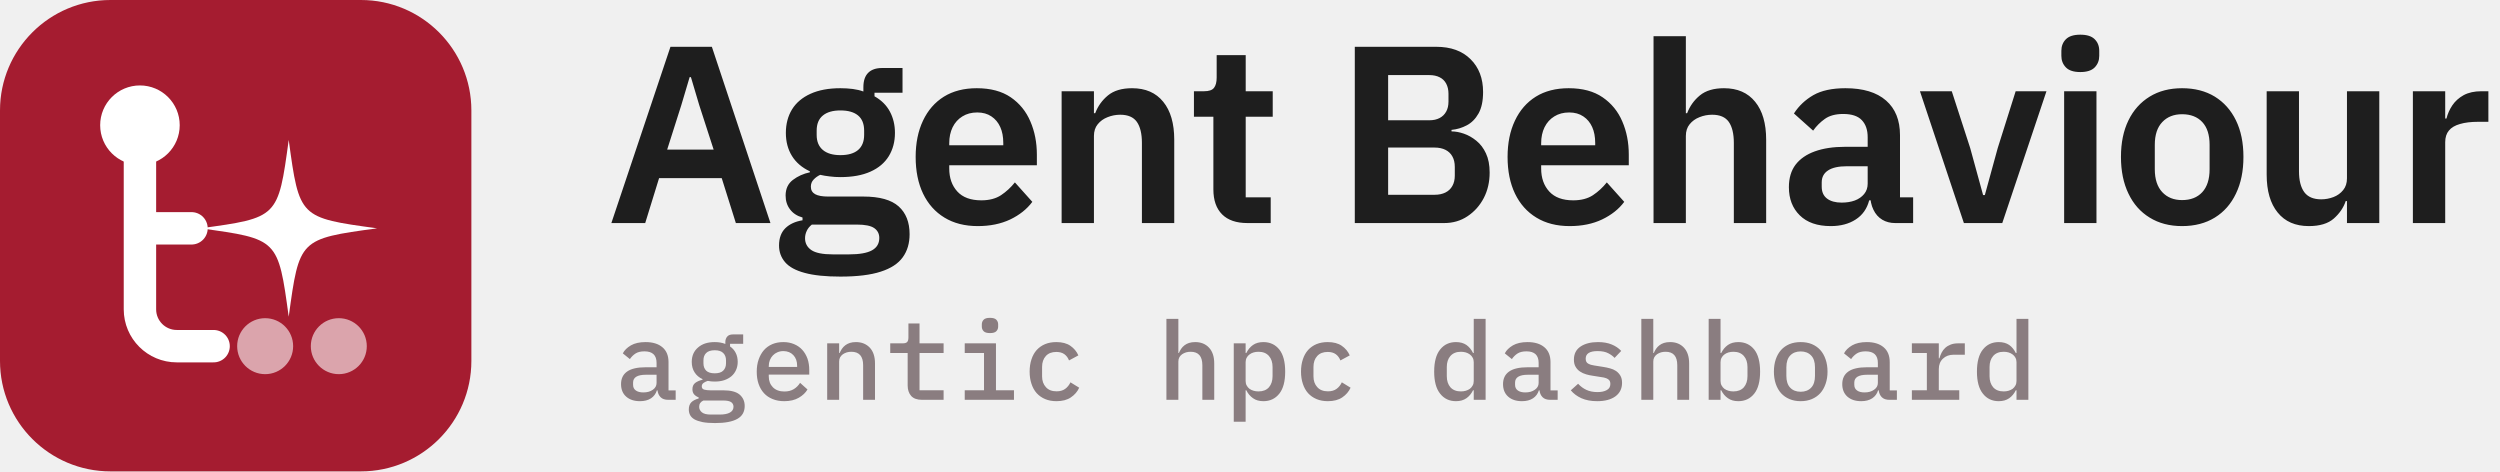
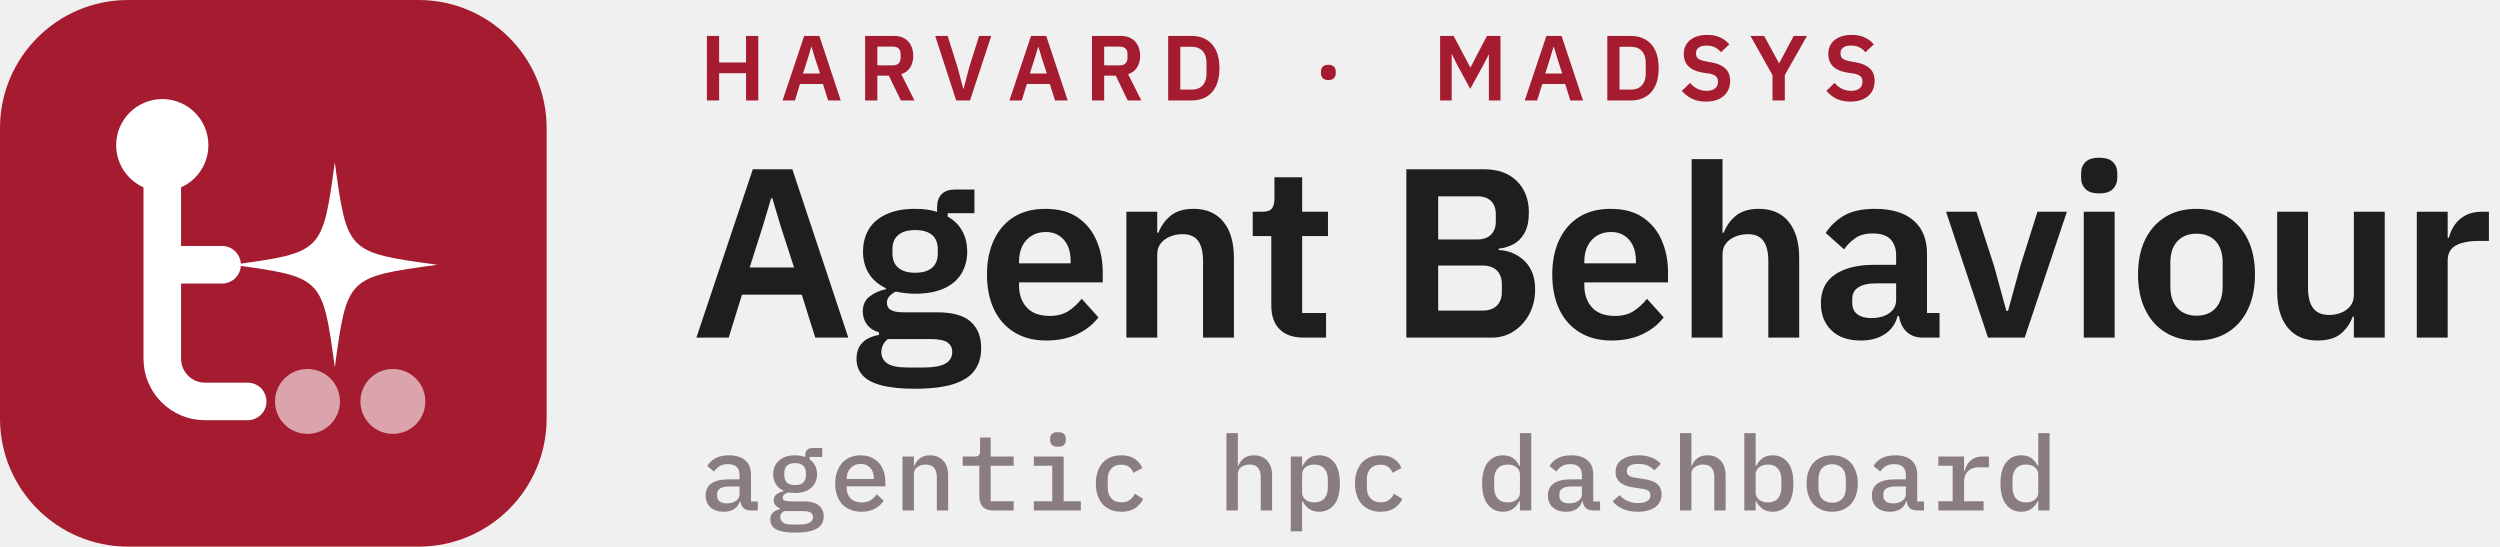
- <svg xmlns="http://www.w3.org/2000/svg" viewBox="0 0 297 56" width="297" height="56" role="img" aria-label="Agent Behaviour, agentic hpc dashboard">
-   <g transform="scale(1.75)">
+ <svg xmlns="http://www.w3.org/2000/svg" viewBox="0 0 311 68" width="311" height="68" role="img" aria-label="Harvard MaDSys: Agent Behaviour, agentic hpc dashboard">
+   <g transform="scale(2.125)">
    <rect width="32" height="32" rx="7.5" fill="#A51C30" />
    <path d="M9.5 10.5V21a2.5 2.5 0 0 0 2.5 2.5H14.5M9.5 15.5H13" fill="none" stroke="#fff" stroke-width="2.2" stroke-linecap="round" stroke-linejoin="round" />
    <circle cx="9.5" cy="8.5" r="2.7" fill="#fff" />
    <path d="M19.6 9.5C20.32 14.78 20.32 14.78 25.6 15.5C20.32 16.22 20.32 16.22 19.6 21.5C18.88 16.22 18.88 16.22 13.6 15.5C18.88 14.78 18.88 14.78 19.6 9.5Z" fill="#fff" />
    <circle cx="18" cy="23.5" r="1.9" fill="#fff" fill-opacity=".6" />
    <circle cx="23" cy="23.5" r="1.9" fill="#fff" fill-opacity=".6" />
  </g>
-   <path transform="translate(72 26.5)" fill="#1e1e1e" d="M19.53 0H15.42L13.74 -5.34H6.3L4.65 0H0.63L7.65 -20.94H12.57ZM12.78 -8.73 11.07 -14.01 10.08 -17.34H9.93L8.94 -14.01L7.26 -8.73ZM36.06 1.32Q36.06 2.94 35.25 4.06Q34.44 5.19 32.64 5.77Q30.84 6.36 27.84 6.36Q25.2 6.36 23.6 5.92Q21.99 5.49 21.27 4.65Q20.55 3.81 20.55 2.67Q20.55 1.35 21.3 0.61Q22.05 -0.12 23.34 -0.33V-0.66Q22.38 -0.93 21.86 -1.62Q21.33 -2.31 21.33 -3.27Q21.33 -4.47 22.2 -5.13Q23.07 -5.79 24.21 -6.03V-6.15Q22.8 -6.81 22.08 -7.98Q21.36 -9.15 21.36 -10.71Q21.36 -12.3 22.09 -13.5Q22.83 -14.7 24.29 -15.36Q25.74 -16.02 27.84 -16.02Q28.62 -16.02 29.31 -15.93Q30 -15.84 30.57 -15.63V-16.14Q30.57 -17.28 31.14 -17.85Q31.71 -18.42 32.79 -18.42H35.22V-15.48H31.89V-15.06Q33.12 -14.37 33.72 -13.24Q34.32 -12.12 34.32 -10.71Q34.32 -9.15 33.59 -7.95Q32.85 -6.75 31.41 -6.11Q29.97 -5.46 27.84 -5.46Q27.18 -5.46 26.57 -5.54Q25.95 -5.61 25.44 -5.73Q24.99 -5.52 24.66 -5.17Q24.33 -4.83 24.33 -4.32Q24.33 -3.72 24.84 -3.43Q25.35 -3.15 26.37 -3.15H30.57Q33.45 -3.15 34.76 -1.98Q36.06 -0.81 36.06 1.32ZM32.46 1.77Q32.46 1.02 31.86 0.6Q31.26 0.18 29.79 0.18H24.45Q24.03 0.51 23.84 0.93Q23.64 1.35 23.64 1.8Q23.64 2.7 24.39 3.21Q25.14 3.72 26.94 3.72H28.86Q30.72 3.72 31.59 3.24Q32.46 2.76 32.46 1.77ZM27.84 -8.07Q29.22 -8.07 29.94 -8.68Q30.66 -9.3 30.66 -10.47V-10.98Q30.66 -12.18 29.94 -12.78Q29.22 -13.38 27.84 -13.38Q26.49 -13.38 25.76 -12.78Q25.02 -12.18 25.02 -10.98V-10.47Q25.02 -9.3 25.76 -8.68Q26.49 -8.07 27.84 -8.07ZM44.16 0.36Q41.85 0.36 40.2 -0.65Q38.55 -1.65 37.66 -3.5Q36.78 -5.34 36.78 -7.86Q36.78 -10.32 37.65 -12.16Q38.52 -14.01 40.14 -15.02Q41.76 -16.02 44.04 -16.02Q46.5 -16.02 48.08 -14.94Q49.65 -13.86 50.41 -12.07Q51.18 -10.29 51.18 -8.13V-6.87H40.77V-6.48Q40.77 -4.8 41.73 -3.75Q42.69 -2.7 44.58 -2.7Q45.99 -2.7 46.92 -3.31Q47.85 -3.93 48.57 -4.83L50.64 -2.52Q49.68 -1.23 48.02 -0.43Q46.35 0.36 44.16 0.36ZM44.1 -13.14Q43.08 -13.14 42.33 -12.67Q41.58 -12.21 41.17 -11.38Q40.77 -10.56 40.77 -9.48V-9.24H47.19V-9.51Q47.19 -10.62 46.83 -11.41Q46.47 -12.21 45.78 -12.67Q45.09 -13.14 44.1 -13.14ZM57.96 0H54.12V-15.66H57.96V-13.05H58.11Q58.59 -14.31 59.62 -15.16Q60.66 -16.02 62.49 -16.02Q64.89 -16.02 66.19 -14.41Q67.5 -12.81 67.5 -9.9V0H63.66V-9.51Q63.66 -11.16 63.06 -12.02Q62.46 -12.87 61.08 -12.87Q60.3 -12.87 59.58 -12.58Q58.86 -12.3 58.41 -11.74Q57.96 -11.19 57.96 -10.35ZM78.96 0H76.2Q74.22 0 73.19 -1.03Q72.15 -2.07 72.15 -3.99V-12.63H69.84V-15.66H71.04Q71.91 -15.66 72.22 -16.06Q72.54 -16.47 72.54 -17.28V-19.95H75.99V-15.66H79.2V-12.63H75.99V-3.06H78.96ZM88.95 0V-20.94H98.64Q101.22 -20.94 102.7 -19.47Q104.19 -18 104.19 -15.57Q104.19 -13.98 103.65 -13.02Q103.11 -12.06 102.25 -11.61Q101.4 -11.16 100.44 -11.07V-10.89Q101.13 -10.89 101.91 -10.62Q102.69 -10.35 103.39 -9.78Q104.1 -9.21 104.53 -8.28Q104.97 -7.35 104.97 -6Q104.97 -4.32 104.27 -2.97Q103.56 -1.62 102.34 -0.81Q101.13 0 99.57 0ZM92.91 -8.97V-3.36H98.43Q99.18 -3.36 99.72 -3.63Q100.26 -3.9 100.54 -4.41Q100.83 -4.92 100.83 -5.64V-6.66Q100.83 -7.41 100.54 -7.92Q100.26 -8.43 99.72 -8.7Q99.18 -8.97 98.43 -8.97ZM92.91 -17.58V-12.21H97.8Q98.52 -12.21 99.03 -12.48Q99.54 -12.75 99.81 -13.25Q100.08 -13.74 100.08 -14.43V-15.36Q100.08 -16.05 99.81 -16.56Q99.54 -17.07 99.03 -17.32Q98.52 -17.58 97.8 -17.58ZM114.48 0.36Q112.17 0.36 110.52 -0.65Q108.87 -1.65 107.98 -3.5Q107.1 -5.34 107.1 -7.86Q107.1 -10.32 107.97 -12.16Q108.84 -14.01 110.46 -15.02Q112.08 -16.02 114.36 -16.02Q116.82 -16.02 118.39 -14.94Q119.97 -13.86 120.73 -12.07Q121.5 -10.29 121.5 -8.13V-6.87H111.09V-6.48Q111.09 -4.8 112.05 -3.75Q113.01 -2.7 114.9 -2.7Q116.31 -2.7 117.24 -3.31Q118.17 -3.93 118.89 -4.83L120.96 -2.52Q120 -1.23 118.33 -0.43Q116.67 0.36 114.48 0.36ZM114.42 -13.14Q113.4 -13.14 112.65 -12.67Q111.9 -12.21 111.49 -11.38Q111.09 -10.56 111.09 -9.48V-9.24H117.51V-9.51Q117.51 -10.62 117.15 -11.41Q116.79 -12.21 116.1 -12.67Q115.41 -13.14 114.42 -13.14ZM124.44 0V-22.2H128.28V-13.05H128.43Q128.91 -14.31 129.94 -15.16Q130.98 -16.02 132.81 -16.02Q135.21 -16.02 136.51 -14.41Q137.82 -12.81 137.82 -9.9V0H133.98V-9.51Q133.98 -11.16 133.38 -12.02Q132.78 -12.87 131.4 -12.87Q130.62 -12.87 129.9 -12.58Q129.18 -12.3 128.73 -11.74Q128.28 -11.19 128.28 -10.35V0ZM155.28 0H153.15Q152.28 0 151.61 -0.4Q150.93 -0.81 150.56 -1.59Q150.18 -2.37 150.18 -3.42V-3.75L151.14 -2.7H150.06Q149.67 -1.2 148.45 -0.42Q147.24 0.36 145.5 0.36Q143.1 0.36 141.81 -0.92Q140.52 -2.19 140.52 -4.26Q140.52 -5.88 141.31 -6.93Q142.11 -7.98 143.61 -8.52Q145.11 -9.06 147.21 -9.06H149.88V-10.2Q149.88 -11.49 149.19 -12.22Q148.5 -12.96 146.97 -12.96Q145.62 -12.96 144.8 -12.38Q143.97 -11.79 143.4 -10.98L141.12 -13.02Q141.99 -14.37 143.43 -15.2Q144.87 -16.02 147.24 -16.02Q150.39 -16.02 152.06 -14.56Q153.72 -13.11 153.72 -10.44V-3.06H155.28ZM149.88 -6.75H147.42Q145.92 -6.75 145.17 -6.25Q144.42 -5.76 144.42 -4.83V-4.32Q144.42 -3.39 145.05 -2.91Q145.68 -2.43 146.79 -2.43Q147.66 -2.43 148.35 -2.68Q149.04 -2.94 149.46 -3.45Q149.88 -3.96 149.88 -4.68ZM165.87 0H161.31L156.09 -15.66H159.87L162.06 -8.91L163.59 -3.33H163.8L165.33 -8.91L167.46 -15.66H171.12ZM175.14 -17.94Q173.97 -17.94 173.43 -18.49Q172.89 -19.05 172.89 -19.86V-20.46Q172.89 -21.3 173.43 -21.84Q173.97 -22.38 175.14 -22.38Q176.31 -22.38 176.85 -21.84Q177.39 -21.3 177.39 -20.46V-19.86Q177.39 -19.05 176.85 -18.49Q176.31 -17.94 175.14 -17.94ZM173.22 0V-15.66H177.06V0ZM187.23 0.36Q185.01 0.36 183.38 -0.65Q181.74 -1.65 180.86 -3.5Q179.97 -5.34 179.97 -7.86Q179.97 -10.38 180.86 -12.2Q181.74 -14.01 183.38 -15.02Q185.01 -16.02 187.23 -16.02Q189.48 -16.02 191.12 -15.02Q192.75 -14.01 193.63 -12.2Q194.52 -10.38 194.52 -7.86Q194.52 -5.34 193.63 -3.5Q192.75 -1.65 191.12 -0.65Q189.48 0.36 187.23 0.36ZM187.23 -2.73Q188.76 -2.73 189.63 -3.67Q190.5 -4.62 190.5 -6.39V-9.3Q190.5 -11.07 189.63 -12Q188.76 -12.93 187.23 -12.93Q185.76 -12.93 184.88 -12Q183.99 -11.07 183.99 -9.3V-6.39Q183.99 -4.62 184.88 -3.67Q185.76 -2.73 187.23 -2.73ZM206.82 0V-2.61H206.67Q206.28 -1.44 205.26 -0.54Q204.24 0.36 202.29 0.36Q199.89 0.36 198.59 -1.25Q197.28 -2.85 197.28 -5.76V-15.66H201.12V-6.15Q201.12 -4.53 201.75 -3.67Q202.38 -2.82 203.76 -2.82Q204.51 -2.82 205.22 -3.09Q205.92 -3.36 206.37 -3.92Q206.82 -4.47 206.82 -5.31V-15.66H210.66V0ZM218.49 0H214.65V-15.66H218.49V-12.42H218.64Q218.85 -13.26 219.34 -13.99Q219.84 -14.73 220.69 -15.2Q221.55 -15.66 222.78 -15.66H223.62V-12.03H222.42Q221.13 -12.03 220.25 -11.77Q219.36 -11.52 218.93 -10.99Q218.49 -10.47 218.49 -9.6Z" />
-   <path transform="translate(73 47.5)" fill="#8a7d80" d="M6.4 0Q5.79 0 5.48 -0.31Q5.17 -0.62 5.11 -1.13H5.04Q4.85 -0.52 4.34 -0.18Q3.82 0.16 3.03 0.16Q2 0.16 1.39 -0.38Q0.78 -0.92 0.78 -1.87Q0.78 -2.85 1.5 -3.36Q2.22 -3.87 3.72 -3.87H5V-4.39Q5 -5.76 3.56 -5.76Q2.91 -5.76 2.51 -5.51Q2.11 -5.25 1.83 -4.84L0.99 -5.52Q1.27 -6.07 1.95 -6.47Q2.63 -6.86 3.69 -6.86Q4.97 -6.86 5.69 -6.25Q6.42 -5.64 6.42 -4.48V-1.12H7.27V0ZM3.43 -0.88Q4.12 -0.88 4.56 -1.2Q5 -1.51 5 -2V-2.98H3.74Q2.21 -2.98 2.21 -2.05V-1.79Q2.21 -1.34 2.54 -1.11Q2.86 -0.88 3.43 -0.88ZM15.47 0.73Q15.47 1.77 14.6 2.26Q13.73 2.76 11.95 2.76Q11.08 2.76 10.48 2.65Q9.89 2.53 9.52 2.33Q9.15 2.12 8.99 1.82Q8.83 1.52 8.83 1.14Q8.83 0.6 9.13 0.29Q9.44 -0.01 10 -0.16V-0.29Q9.66 -0.42 9.46 -0.65Q9.26 -0.88 9.26 -1.26Q9.26 -1.75 9.59 -2.01Q9.93 -2.26 10.46 -2.39V-2.46Q9.85 -2.74 9.52 -3.26Q9.18 -3.78 9.18 -4.51Q9.18 -5.04 9.37 -5.48Q9.57 -5.92 9.93 -6.22Q10.28 -6.53 10.78 -6.7Q11.28 -6.86 11.91 -6.86Q12.61 -6.86 13.17 -6.64V-6.86Q13.17 -7.25 13.39 -7.51Q13.61 -7.77 14.07 -7.77H15.29V-6.66H13.73V-6.34Q14.17 -6.04 14.4 -5.58Q14.64 -5.12 14.64 -4.51Q14.64 -3.98 14.44 -3.54Q14.25 -3.11 13.89 -2.8Q13.53 -2.5 13.03 -2.33Q12.53 -2.17 11.91 -2.17Q11.47 -2.17 11.08 -2.25Q10.84 -2.18 10.61 -2.03Q10.37 -1.87 10.37 -1.6Q10.37 -1.29 10.67 -1.21Q10.97 -1.13 11.41 -1.13H12.92Q14.27 -1.13 14.87 -0.62Q15.47 -0.1 15.47 0.73ZM14.14 0.82Q14.14 0.48 13.87 0.28Q13.6 0.08 12.88 0.08H10.56Q10.06 0.31 10.06 0.83Q10.06 1.21 10.38 1.48Q10.7 1.75 11.44 1.75H12.49Q13.3 1.75 13.72 1.51Q14.14 1.27 14.14 0.82ZM11.91 -3.15Q12.6 -3.15 12.92 -3.47Q13.25 -3.8 13.25 -4.34V-4.69Q13.25 -5.24 12.92 -5.56Q12.6 -5.89 11.91 -5.89Q11.22 -5.89 10.89 -5.56Q10.57 -5.24 10.57 -4.69V-4.34Q10.57 -3.8 10.89 -3.47Q11.22 -3.15 11.91 -3.15ZM20.16 0.16Q19.4 0.16 18.79 -0.09Q18.17 -0.34 17.76 -0.79Q17.34 -1.25 17.12 -1.89Q16.9 -2.53 16.9 -3.34Q16.9 -4.15 17.13 -4.8Q17.36 -5.45 17.76 -5.91Q18.17 -6.37 18.76 -6.62Q19.34 -6.86 20.06 -6.86Q20.76 -6.86 21.33 -6.62Q21.91 -6.38 22.31 -5.94Q22.71 -5.5 22.93 -4.89Q23.14 -4.28 23.14 -3.54V-3H18.33V-2.78Q18.33 -1.99 18.82 -1.49Q19.32 -0.99 20.19 -0.99Q20.84 -0.99 21.3 -1.27Q21.76 -1.55 22.05 -2.02L22.93 -1.23Q22.59 -0.65 21.9 -0.25Q21.2 0.16 20.16 0.16ZM20.06 -5.79Q19.68 -5.79 19.36 -5.65Q19.05 -5.52 18.82 -5.28Q18.59 -5.04 18.46 -4.72Q18.33 -4.39 18.33 -4V-3.91H21.7V-4.04Q21.7 -4.84 21.25 -5.31Q20.8 -5.79 20.06 -5.79ZM25.27 0V-6.71H26.69V-5.56H26.75Q26.86 -5.82 27.02 -6.06Q27.18 -6.3 27.42 -6.48Q27.65 -6.66 27.96 -6.76Q28.27 -6.86 28.69 -6.86Q29.7 -6.86 30.33 -6.2Q30.95 -5.54 30.95 -4.32V0H29.54V-4.11Q29.54 -5.71 28.14 -5.71Q27.87 -5.71 27.61 -5.64Q27.35 -5.56 27.14 -5.42Q26.94 -5.28 26.81 -5.06Q26.69 -4.84 26.69 -4.55V0ZM36.54 0Q35.66 0 35.24 -0.47Q34.83 -0.95 34.83 -1.7V-5.56H32.76V-6.71H34.23Q34.61 -6.71 34.76 -6.86Q34.92 -7.01 34.92 -7.4V-9.07H36.24V-6.71H39.1V-5.56H36.24V-1.14H39.1V0ZM44.62 -7.93Q44.07 -7.93 43.86 -8.15Q43.64 -8.37 43.64 -8.7V-8.97Q43.64 -9.29 43.86 -9.52Q44.07 -9.74 44.6 -9.74Q45.15 -9.74 45.36 -9.52Q45.58 -9.29 45.58 -8.97V-8.7Q45.58 -8.37 45.36 -8.15Q45.15 -7.93 44.62 -7.93ZM41.61 -1.14H43.9V-5.56H41.61V-6.71H45.32V-1.14H47.46V0H41.61ZM52.51 0.16Q51.75 0.16 51.16 -0.09Q50.57 -0.34 50.16 -0.79Q49.75 -1.25 49.54 -1.9Q49.32 -2.55 49.32 -3.35Q49.32 -4.16 49.54 -4.81Q49.75 -5.46 50.16 -5.92Q50.57 -6.37 51.16 -6.62Q51.75 -6.86 52.49 -6.86Q53.53 -6.86 54.16 -6.42Q54.8 -5.98 55.11 -5.28L54 -4.68Q53.82 -5.15 53.45 -5.42Q53.08 -5.69 52.49 -5.69Q51.69 -5.69 51.25 -5.21Q50.8 -4.72 50.8 -3.91V-2.79Q50.8 -2 51.25 -1.51Q51.69 -1.01 52.52 -1.01Q53.14 -1.01 53.54 -1.3Q53.94 -1.59 54.17 -2.08L55.21 -1.44Q54.89 -0.74 54.22 -0.29Q53.56 0.16 52.51 0.16ZM65.57 -9.62H66.99V-5.56H67.05Q67.16 -5.82 67.32 -6.06Q67.48 -6.3 67.72 -6.48Q67.95 -6.66 68.26 -6.76Q68.58 -6.86 68.99 -6.86Q70.01 -6.86 70.63 -6.2Q71.25 -5.54 71.25 -4.32V0H69.84V-4.11Q69.84 -5.71 68.45 -5.71Q68.17 -5.71 67.91 -5.64Q67.65 -5.56 67.44 -5.42Q67.24 -5.28 67.11 -5.06Q66.99 -4.84 66.99 -4.55V0H65.57ZM73.57 -6.71H74.98V-5.56H75.06Q75.36 -6.17 75.86 -6.52Q76.35 -6.86 77.09 -6.86Q78.27 -6.86 78.98 -5.98Q79.68 -5.1 79.68 -3.35Q79.68 -1.61 78.98 -0.73Q78.27 0.16 77.09 0.16Q76.35 0.16 75.86 -0.19Q75.36 -0.53 75.06 -1.14H74.98V2.6H73.57ZM76.51 -1Q77.31 -1 77.75 -1.49Q78.18 -1.99 78.18 -2.81V-3.9Q78.18 -4.72 77.75 -5.21Q77.31 -5.71 76.51 -5.71Q76.19 -5.71 75.92 -5.63Q75.65 -5.55 75.44 -5.39Q75.23 -5.24 75.11 -5.01Q74.98 -4.78 74.98 -4.47V-2.24Q74.98 -1.92 75.11 -1.7Q75.23 -1.47 75.44 -1.31Q75.65 -1.16 75.92 -1.08Q76.19 -1 76.51 -1ZM84.75 0.16Q83.99 0.16 83.4 -0.09Q82.81 -0.34 82.4 -0.79Q81.99 -1.25 81.78 -1.9Q81.56 -2.55 81.56 -3.35Q81.56 -4.16 81.78 -4.81Q81.99 -5.46 82.4 -5.92Q82.81 -6.37 83.4 -6.62Q83.99 -6.86 84.73 -6.86Q85.77 -6.86 86.4 -6.42Q87.04 -5.98 87.35 -5.28L86.24 -4.68Q86.06 -5.15 85.69 -5.42Q85.32 -5.69 84.73 -5.69Q83.93 -5.69 83.49 -5.21Q83.04 -4.72 83.04 -3.91V-2.79Q83.04 -2 83.49 -1.51Q83.93 -1.01 84.76 -1.01Q85.38 -1.01 85.78 -1.3Q86.18 -1.59 86.41 -2.08L87.45 -1.44Q87.13 -0.74 86.46 -0.29Q85.8 0.16 84.75 0.16ZM102.08 -1.14H102Q101.7 -0.53 101.21 -0.19Q100.71 0.16 99.97 0.16Q98.79 0.16 98.09 -0.73Q97.38 -1.61 97.38 -3.35Q97.38 -5.1 98.09 -5.98Q98.79 -6.86 99.97 -6.86Q100.71 -6.86 101.21 -6.52Q101.7 -6.17 102 -5.56H102.08V-9.62H103.49V0H102.08ZM100.56 -1Q100.87 -1 101.14 -1.08Q101.41 -1.16 101.62 -1.31Q101.83 -1.47 101.95 -1.7Q102.08 -1.92 102.08 -2.24V-4.47Q102.08 -4.78 101.95 -5.01Q101.83 -5.24 101.62 -5.39Q101.41 -5.55 101.14 -5.63Q100.87 -5.71 100.56 -5.71Q99.75 -5.71 99.31 -5.21Q98.88 -4.72 98.88 -3.9V-2.81Q98.88 -1.99 99.31 -1.49Q99.75 -1 100.56 -1ZM111.18 0Q110.57 0 110.26 -0.31Q109.95 -0.62 109.89 -1.13H109.82Q109.63 -0.52 109.12 -0.18Q108.6 0.16 107.81 0.16Q106.78 0.16 106.17 -0.38Q105.56 -0.92 105.56 -1.87Q105.56 -2.85 106.28 -3.36Q107 -3.87 108.5 -3.87H109.79V-4.39Q109.79 -5.76 108.34 -5.76Q107.69 -5.76 107.29 -5.51Q106.89 -5.25 106.61 -4.84L105.77 -5.52Q106.05 -6.07 106.73 -6.47Q107.41 -6.86 108.47 -6.86Q109.75 -6.86 110.47 -6.25Q111.2 -5.64 111.2 -4.48V-1.12H112.05V0ZM108.21 -0.88Q108.9 -0.88 109.34 -1.2Q109.79 -1.51 109.79 -2V-2.98H108.52Q106.99 -2.98 106.99 -2.05V-1.79Q106.99 -1.34 107.32 -1.11Q107.64 -0.88 108.21 -0.88ZM116.75 0.16Q115.66 0.16 114.87 -0.19Q114.09 -0.55 113.61 -1.13L114.48 -1.91Q114.92 -1.43 115.47 -1.18Q116.03 -0.92 116.78 -0.92Q117.47 -0.92 117.89 -1.16Q118.31 -1.39 118.31 -1.89Q118.31 -2.09 118.24 -2.24Q118.16 -2.38 118.01 -2.47Q117.87 -2.56 117.68 -2.61Q117.49 -2.67 117.29 -2.69L116.22 -2.86Q115.83 -2.91 115.43 -3.03Q115.02 -3.15 114.71 -3.36Q114.39 -3.57 114.19 -3.91Q113.98 -4.25 113.98 -4.77Q113.98 -5.8 114.77 -6.33Q115.56 -6.86 116.84 -6.86Q117.78 -6.86 118.46 -6.58Q119.15 -6.3 119.6 -5.81L118.81 -4.98Q118.55 -5.28 118.07 -5.53Q117.59 -5.79 116.79 -5.79Q115.38 -5.79 115.38 -4.89Q115.38 -4.46 115.68 -4.3Q115.99 -4.13 116.4 -4.08L117.47 -3.91Q117.87 -3.85 118.27 -3.74Q118.66 -3.64 118.98 -3.43Q119.3 -3.21 119.5 -2.87Q119.7 -2.53 119.7 -2.02Q119.7 -1 118.92 -0.42Q118.13 0.16 116.75 0.16ZM121.99 -9.62H123.41V-5.56H123.47Q123.58 -5.82 123.74 -6.06Q123.9 -6.3 124.14 -6.48Q124.37 -6.66 124.68 -6.76Q125 -6.86 125.41 -6.86Q126.43 -6.86 127.05 -6.2Q127.67 -5.54 127.67 -4.32V0H126.26V-4.11Q126.26 -5.71 124.87 -5.71Q124.59 -5.71 124.33 -5.64Q124.07 -5.56 123.86 -5.42Q123.66 -5.28 123.53 -5.06Q123.41 -4.84 123.41 -4.55V0H121.99ZM129.99 -9.62H131.4V-5.56H131.48Q131.78 -6.17 132.28 -6.52Q132.77 -6.86 133.51 -6.86Q134.69 -6.86 135.4 -5.98Q136.1 -5.1 136.1 -3.35Q136.1 -1.61 135.4 -0.73Q134.69 0.16 133.51 0.16Q132.77 0.16 132.28 -0.19Q131.78 -0.53 131.48 -1.14H131.4V0H129.99ZM132.93 -1Q133.73 -1 134.17 -1.49Q134.6 -1.99 134.6 -2.81V-3.9Q134.6 -4.72 134.17 -5.21Q133.73 -5.71 132.93 -5.71Q132.61 -5.71 132.34 -5.63Q132.07 -5.55 131.86 -5.39Q131.65 -5.24 131.53 -5.01Q131.4 -4.78 131.4 -4.47V-2.24Q131.4 -1.92 131.53 -1.7Q131.65 -1.47 131.86 -1.31Q132.07 -1.16 132.34 -1.08Q132.61 -1 132.93 -1ZM140.92 0.16Q140.18 0.16 139.59 -0.09Q139 -0.34 138.59 -0.79Q138.18 -1.25 137.96 -1.9Q137.74 -2.55 137.74 -3.35Q137.74 -4.16 137.96 -4.81Q138.18 -5.46 138.59 -5.92Q139 -6.37 139.59 -6.62Q140.18 -6.86 140.92 -6.86Q141.66 -6.86 142.25 -6.62Q142.84 -6.37 143.25 -5.92Q143.66 -5.46 143.88 -4.81Q144.11 -4.16 144.11 -3.35Q144.11 -2.55 143.88 -1.9Q143.66 -1.25 143.25 -0.79Q142.84 -0.34 142.25 -0.09Q141.66 0.16 140.92 0.16ZM140.92 -0.96Q141.7 -0.96 142.16 -1.44Q142.62 -1.91 142.62 -2.85V-3.86Q142.62 -4.8 142.16 -5.27Q141.7 -5.75 140.92 -5.75Q140.14 -5.75 139.68 -5.27Q139.22 -4.8 139.22 -3.86V-2.85Q139.22 -1.91 139.68 -1.44Q140.14 -0.96 140.92 -0.96ZM151.48 0Q150.87 0 150.56 -0.31Q150.25 -0.62 150.19 -1.13H150.12Q149.93 -0.52 149.42 -0.18Q148.9 0.16 148.11 0.16Q147.08 0.16 146.47 -0.38Q145.86 -0.92 145.86 -1.87Q145.86 -2.85 146.58 -3.36Q147.3 -3.87 148.8 -3.87H150.09V-4.39Q150.09 -5.76 148.64 -5.76Q147.99 -5.76 147.59 -5.51Q147.19 -5.25 146.91 -4.84L146.07 -5.52Q146.35 -6.07 147.03 -6.47Q147.71 -6.86 148.77 -6.86Q150.05 -6.86 150.77 -6.25Q151.5 -5.64 151.5 -4.48V-1.12H152.35V0ZM148.51 -0.88Q149.2 -0.88 149.64 -1.2Q150.09 -1.51 150.09 -2V-2.98H148.82Q147.29 -2.98 147.29 -2.05V-1.79Q147.29 -1.34 147.62 -1.11Q147.94 -0.88 148.51 -0.88ZM154.13 -1.14H155.91V-5.56H154.13V-6.71H157.33V-4.93H157.4Q157.5 -5.28 157.66 -5.6Q157.83 -5.93 158.09 -6.17Q158.35 -6.41 158.73 -6.56Q159.11 -6.71 159.61 -6.71H160.42V-5.36H159.09Q158.31 -5.36 157.82 -4.89Q157.33 -4.43 157.33 -3.65V-1.14H159.76V0H154.13ZM166.56 -1.14H166.48Q166.18 -0.53 165.69 -0.19Q165.19 0.16 164.45 0.16Q163.27 0.16 162.57 -0.73Q161.86 -1.61 161.86 -3.35Q161.86 -5.1 162.57 -5.98Q163.27 -6.86 164.45 -6.86Q165.19 -6.86 165.69 -6.52Q166.18 -6.17 166.48 -5.56H166.56V-9.62H167.97V0H166.56ZM165.04 -1Q165.35 -1 165.62 -1.08Q165.89 -1.16 166.1 -1.31Q166.31 -1.47 166.43 -1.7Q166.56 -1.92 166.56 -2.24V-4.47Q166.56 -4.78 166.43 -5.01Q166.31 -5.24 166.1 -5.39Q165.89 -5.55 165.62 -5.63Q165.35 -5.71 165.04 -5.71Q164.23 -5.71 163.79 -5.21Q163.36 -4.72 163.36 -3.9V-2.81Q163.36 -1.99 163.79 -1.49Q164.23 -1 165.04 -1Z" />
+   <path transform="translate(87 12.5)" fill="#A51C30" d="M5.81 0V-3.39H2.46V0H0.94V-8.03H2.46V-4.73H5.81V-8.03H7.33V0ZM17.59 0H16.02L15.38 -2.05H12.52L11.89 0H10.35L13.04 -8.03H14.93ZM15.01 -3.35 14.35 -5.37 13.97 -6.65H13.91L13.54 -5.37L12.89 -3.35ZM22.14 -3.09V0H20.62V-8.03H24.24Q24.98 -8.03 25.51 -7.72Q26.04 -7.42 26.32 -6.86Q26.61 -6.3 26.61 -5.54Q26.61 -4.73 26.24 -4.12Q25.86 -3.52 25.12 -3.27L26.76 0H25.07L23.57 -3.09ZM22.14 -4.37H24.09Q24.39 -4.37 24.6 -4.48Q24.81 -4.59 24.92 -4.79Q25.04 -4.99 25.04 -5.28V-5.81Q25.04 -6.11 24.92 -6.3Q24.81 -6.5 24.6 -6.6Q24.39 -6.7 24.09 -6.7H22.14ZM33.67 0H31.95L29.34 -8.03H30.89L32.12 -4.12L32.83 -1.45H32.87L33.57 -4.12L34.8 -8.03H36.31ZM45.82 0H44.24L43.6 -2.05H40.74L40.11 0H38.57L41.26 -8.03H43.15ZM43.23 -3.35 42.57 -5.37 42.19 -6.65H42.14L41.76 -5.37L41.11 -3.35ZM50.36 -3.09V0H48.84V-8.03H52.46Q53.2 -8.03 53.73 -7.72Q54.26 -7.42 54.54 -6.86Q54.83 -6.3 54.83 -5.54Q54.83 -4.73 54.46 -4.12Q54.08 -3.52 53.34 -3.27L54.98 0H53.29L51.8 -3.09ZM50.36 -4.37H52.31Q52.61 -4.37 52.82 -4.48Q53.03 -4.59 53.14 -4.79Q53.26 -4.99 53.26 -5.28V-5.81Q53.26 -6.11 53.14 -6.3Q53.03 -6.5 52.82 -6.6Q52.61 -6.7 52.31 -6.7H50.36ZM58.32 0V-8.03H61.24Q62.28 -8.03 63.07 -7.58Q63.85 -7.13 64.27 -6.24Q64.7 -5.35 64.7 -4.01Q64.7 -2.68 64.27 -1.79Q63.85 -0.9 63.07 -0.45Q62.28 0 61.24 0ZM59.83 -1.35H61.24Q61.8 -1.35 62.21 -1.57Q62.63 -1.79 62.86 -2.25Q63.09 -2.7 63.09 -3.38V-4.65Q63.09 -5.34 62.86 -5.78Q62.63 -6.23 62.21 -6.46Q61.8 -6.68 61.24 -6.68H59.83ZM78.25 -2.54Q77.77 -2.54 77.55 -2.78Q77.33 -3.02 77.33 -3.38V-3.59Q77.33 -3.97 77.55 -4.2Q77.77 -4.44 78.25 -4.44Q78.72 -4.44 78.94 -4.2Q79.17 -3.97 79.17 -3.59V-3.38Q79.17 -3.02 78.94 -2.78Q78.72 -2.54 78.25 -2.54ZM92.15 0V-8.03H93.83L95.04 -5.75L95.9 -4.11H95.93L96.78 -5.75L97.98 -8.03H99.66V0H98.22V-4.44V-5.7H98.19L97.57 -4.49L95.9 -1.45L94.25 -4.47L93.62 -5.76H93.59V-4.44V0ZM109.93 0H108.35L107.71 -2.05H104.86L104.22 0H102.68L105.37 -8.03H107.26ZM107.34 -3.35 106.69 -5.37 106.31 -6.65H106.25L105.87 -5.37L105.23 -3.35ZM112.95 0V-8.03H115.87Q116.92 -8.03 117.7 -7.58Q118.48 -7.13 118.91 -6.24Q119.34 -5.35 119.34 -4.01Q119.34 -2.68 118.91 -1.79Q118.48 -0.9 117.7 -0.45Q116.92 0 115.87 0ZM114.47 -1.35H115.87Q116.44 -1.35 116.85 -1.57Q117.27 -1.79 117.5 -2.25Q117.73 -2.7 117.73 -3.38V-4.65Q117.73 -5.34 117.5 -5.78Q117.27 -6.23 116.85 -6.46Q116.44 -6.68 115.87 -6.68H114.47ZM125.21 0.14Q124.19 0.14 123.46 -0.23Q122.73 -0.6 122.22 -1.2L123.25 -2.19Q123.66 -1.7 124.17 -1.45Q124.68 -1.2 125.3 -1.2Q126.01 -1.2 126.36 -1.51Q126.72 -1.82 126.72 -2.32Q126.72 -2.6 126.62 -2.8Q126.52 -3 126.28 -3.14Q126.04 -3.28 125.63 -3.35L124.87 -3.46Q124.06 -3.59 123.53 -3.89Q122.99 -4.19 122.73 -4.67Q122.46 -5.15 122.46 -5.8Q122.46 -6.52 122.82 -7.05Q123.18 -7.58 123.83 -7.87Q124.48 -8.16 125.37 -8.16Q126.28 -8.16 126.96 -7.86Q127.64 -7.56 128.12 -6.98L127.09 -6Q126.79 -6.37 126.36 -6.6Q125.94 -6.83 125.29 -6.83Q124.65 -6.83 124.32 -6.58Q123.98 -6.34 123.98 -5.89Q123.98 -5.58 124.1 -5.38Q124.21 -5.19 124.46 -5.08Q124.72 -4.97 125.1 -4.89L125.84 -4.75Q126.66 -4.61 127.19 -4.31Q127.72 -4.01 127.97 -3.55Q128.23 -3.08 128.23 -2.42Q128.23 -1.66 127.87 -1.08Q127.52 -0.51 126.85 -0.18Q126.17 0.14 125.21 0.14ZM135.03 0H133.5V-3.15L130.76 -8.03H132.46L134.31 -4.63H134.33L136.14 -8.03H137.79L135.03 -3.16ZM143.19 0.14Q142.16 0.14 141.43 -0.23Q140.7 -0.6 140.2 -1.2L141.22 -2.19Q141.63 -1.7 142.15 -1.45Q142.66 -1.2 143.28 -1.2Q143.98 -1.2 144.34 -1.51Q144.69 -1.82 144.69 -2.32Q144.69 -2.6 144.6 -2.8Q144.5 -3 144.26 -3.14Q144.01 -3.28 143.6 -3.35L142.84 -3.46Q142.04 -3.59 141.5 -3.89Q140.97 -4.19 140.7 -4.67Q140.44 -5.15 140.44 -5.8Q140.44 -6.52 140.79 -7.05Q141.15 -7.58 141.8 -7.87Q142.45 -8.16 143.35 -8.16Q144.26 -8.16 144.93 -7.86Q145.61 -7.56 146.1 -6.98L145.06 -6Q144.76 -6.37 144.34 -6.6Q143.91 -6.83 143.27 -6.83Q142.62 -6.83 142.29 -6.58Q141.96 -6.34 141.96 -5.89Q141.96 -5.58 142.07 -5.38Q142.19 -5.19 142.44 -5.08Q142.69 -4.97 143.07 -4.89L143.82 -4.75Q144.64 -4.61 145.16 -4.31Q145.69 -4.01 145.95 -3.55Q146.2 -3.08 146.2 -2.42Q146.2 -1.66 145.85 -1.08Q145.5 -0.51 144.82 -0.18Q144.14 0.14 143.19 0.14Z" />
+   <path transform="translate(86 42)" fill="#1e1e1e" d="M19.53 0H15.42L13.74 -5.34H6.3L4.65 0H0.63L7.65 -20.94H12.57ZM12.78 -8.73 11.07 -14.01 10.08 -17.34H9.93L8.94 -14.01L7.26 -8.73ZM36.06 1.32Q36.06 2.94 35.25 4.06Q34.44 5.19 32.64 5.77Q30.84 6.36 27.84 6.36Q25.2 6.36 23.6 5.92Q21.99 5.49 21.27 4.65Q20.55 3.81 20.55 2.67Q20.55 1.35 21.3 0.61Q22.05 -0.12 23.34 -0.33V-0.66Q22.38 -0.93 21.86 -1.62Q21.33 -2.31 21.33 -3.27Q21.33 -4.47 22.2 -5.13Q23.07 -5.79 24.21 -6.03V-6.15Q22.8 -6.81 22.08 -7.98Q21.36 -9.15 21.36 -10.71Q21.36 -12.3 22.09 -13.5Q22.83 -14.7 24.29 -15.36Q25.74 -16.02 27.84 -16.02Q28.62 -16.02 29.31 -15.93Q30 -15.84 30.57 -15.63V-16.14Q30.57 -17.28 31.14 -17.85Q31.71 -18.42 32.79 -18.42H35.22V-15.48H31.89V-15.06Q33.12 -14.37 33.72 -13.24Q34.32 -12.12 34.32 -10.71Q34.32 -9.15 33.59 -7.95Q32.85 -6.75 31.41 -6.11Q29.97 -5.46 27.84 -5.46Q27.18 -5.46 26.57 -5.54Q25.95 -5.61 25.44 -5.73Q24.99 -5.52 24.66 -5.17Q24.33 -4.83 24.33 -4.32Q24.33 -3.72 24.84 -3.43Q25.35 -3.15 26.37 -3.15H30.57Q33.45 -3.15 34.76 -1.98Q36.06 -0.81 36.06 1.32ZM32.46 1.77Q32.46 1.02 31.86 0.6Q31.26 0.18 29.79 0.18H24.45Q24.03 0.51 23.84 0.93Q23.64 1.35 23.64 1.8Q23.64 2.7 24.39 3.21Q25.14 3.72 26.94 3.72H28.86Q30.72 3.72 31.59 3.24Q32.46 2.76 32.46 1.77ZM27.84 -8.07Q29.22 -8.07 29.94 -8.68Q30.66 -9.3 30.66 -10.47V-10.98Q30.66 -12.18 29.94 -12.78Q29.22 -13.38 27.84 -13.38Q26.49 -13.38 25.76 -12.78Q25.02 -12.18 25.02 -10.98V-10.47Q25.02 -9.3 25.76 -8.68Q26.49 -8.07 27.84 -8.07ZM44.16 0.36Q41.85 0.36 40.2 -0.65Q38.55 -1.65 37.66 -3.5Q36.78 -5.34 36.78 -7.86Q36.78 -10.32 37.65 -12.16Q38.52 -14.01 40.14 -15.02Q41.76 -16.02 44.04 -16.02Q46.5 -16.02 48.08 -14.94Q49.65 -13.86 50.41 -12.07Q51.18 -10.29 51.18 -8.13V-6.87H40.77V-6.48Q40.77 -4.8 41.73 -3.75Q42.69 -2.7 44.58 -2.7Q45.99 -2.7 46.92 -3.31Q47.85 -3.93 48.57 -4.83L50.64 -2.52Q49.68 -1.23 48.02 -0.43Q46.35 0.36 44.16 0.36ZM44.1 -13.14Q43.08 -13.14 42.33 -12.67Q41.58 -12.21 41.17 -11.38Q40.77 -10.56 40.77 -9.48V-9.24H47.19V-9.51Q47.19 -10.62 46.83 -11.41Q46.47 -12.21 45.78 -12.67Q45.09 -13.14 44.1 -13.14ZM57.96 0H54.12V-15.66H57.96V-13.05H58.11Q58.59 -14.31 59.62 -15.16Q60.66 -16.02 62.49 -16.02Q64.89 -16.02 66.19 -14.41Q67.5 -12.81 67.5 -9.9V0H63.66V-9.51Q63.66 -11.16 63.06 -12.02Q62.46 -12.87 61.08 -12.87Q60.3 -12.87 59.58 -12.58Q58.86 -12.3 58.41 -11.74Q57.96 -11.19 57.96 -10.35ZM78.96 0H76.2Q74.22 0 73.19 -1.03Q72.15 -2.07 72.15 -3.99V-12.63H69.84V-15.66H71.04Q71.91 -15.66 72.22 -16.06Q72.54 -16.47 72.54 -17.28V-19.95H75.99V-15.66H79.2V-12.63H75.99V-3.06H78.96ZM88.95 0V-20.94H98.64Q101.22 -20.94 102.7 -19.47Q104.19 -18 104.19 -15.57Q104.19 -13.98 103.65 -13.02Q103.11 -12.06 102.25 -11.61Q101.4 -11.16 100.44 -11.07V-10.89Q101.13 -10.89 101.91 -10.62Q102.69 -10.35 103.39 -9.78Q104.1 -9.21 104.53 -8.28Q104.97 -7.35 104.97 -6Q104.97 -4.32 104.27 -2.97Q103.56 -1.62 102.34 -0.81Q101.13 0 99.57 0ZM92.91 -8.97V-3.36H98.43Q99.18 -3.36 99.72 -3.63Q100.26 -3.9 100.54 -4.41Q100.83 -4.92 100.83 -5.64V-6.66Q100.83 -7.41 100.54 -7.92Q100.26 -8.43 99.72 -8.7Q99.18 -8.97 98.43 -8.97ZM92.91 -17.58V-12.21H97.8Q98.52 -12.21 99.03 -12.48Q99.54 -12.75 99.81 -13.25Q100.08 -13.74 100.08 -14.43V-15.36Q100.08 -16.05 99.81 -16.56Q99.54 -17.07 99.03 -17.32Q98.52 -17.58 97.8 -17.58ZM114.48 0.36Q112.17 0.36 110.52 -0.65Q108.87 -1.65 107.98 -3.5Q107.1 -5.34 107.1 -7.86Q107.1 -10.32 107.97 -12.16Q108.84 -14.01 110.46 -15.02Q112.08 -16.02 114.36 -16.02Q116.82 -16.02 118.39 -14.94Q119.97 -13.86 120.73 -12.07Q121.5 -10.29 121.5 -8.13V-6.87H111.09V-6.48Q111.09 -4.8 112.05 -3.75Q113.01 -2.7 114.9 -2.7Q116.31 -2.7 117.24 -3.31Q118.17 -3.93 118.89 -4.83L120.96 -2.52Q120 -1.23 118.33 -0.43Q116.67 0.36 114.48 0.36ZM114.42 -13.14Q113.4 -13.14 112.65 -12.67Q111.9 -12.21 111.49 -11.38Q111.09 -10.56 111.09 -9.48V-9.24H117.51V-9.51Q117.51 -10.62 117.15 -11.41Q116.79 -12.21 116.1 -12.67Q115.41 -13.14 114.42 -13.14ZM124.44 0V-22.2H128.28V-13.05H128.43Q128.91 -14.31 129.94 -15.16Q130.98 -16.02 132.81 -16.02Q135.21 -16.02 136.51 -14.41Q137.82 -12.81 137.82 -9.9V0H133.98V-9.51Q133.98 -11.16 133.38 -12.02Q132.78 -12.87 131.4 -12.87Q130.62 -12.87 129.9 -12.58Q129.18 -12.3 128.73 -11.74Q128.28 -11.19 128.28 -10.35V0ZM155.28 0H153.15Q152.28 0 151.61 -0.4Q150.93 -0.81 150.56 -1.59Q150.18 -2.37 150.18 -3.42V-3.75L151.14 -2.7H150.06Q149.67 -1.2 148.45 -0.42Q147.24 0.36 145.5 0.36Q143.1 0.36 141.81 -0.92Q140.52 -2.19 140.52 -4.26Q140.52 -5.88 141.31 -6.93Q142.11 -7.98 143.61 -8.52Q145.11 -9.06 147.21 -9.06H149.88V-10.2Q149.88 -11.49 149.19 -12.22Q148.5 -12.96 146.97 -12.96Q145.62 -12.96 144.8 -12.38Q143.97 -11.79 143.4 -10.98L141.12 -13.02Q141.99 -14.37 143.43 -15.2Q144.87 -16.02 147.24 -16.02Q150.39 -16.02 152.06 -14.56Q153.72 -13.11 153.72 -10.44V-3.06H155.28ZM149.88 -6.75H147.42Q145.92 -6.75 145.17 -6.25Q144.42 -5.76 144.42 -4.83V-4.32Q144.42 -3.39 145.05 -2.91Q145.68 -2.43 146.79 -2.43Q147.66 -2.43 148.35 -2.68Q149.04 -2.94 149.46 -3.45Q149.88 -3.96 149.88 -4.68ZM165.87 0H161.31L156.09 -15.66H159.87L162.06 -8.91L163.59 -3.33H163.8L165.33 -8.91L167.46 -15.66H171.12ZM175.14 -17.94Q173.97 -17.94 173.43 -18.49Q172.89 -19.05 172.89 -19.86V-20.46Q172.89 -21.3 173.43 -21.84Q173.97 -22.38 175.14 -22.38Q176.31 -22.38 176.85 -21.84Q177.39 -21.3 177.39 -20.46V-19.86Q177.39 -19.05 176.85 -18.49Q176.31 -17.94 175.14 -17.94ZM173.22 0V-15.66H177.06V0ZM187.23 0.36Q185.01 0.36 183.38 -0.65Q181.74 -1.65 180.86 -3.5Q179.97 -5.34 179.97 -7.86Q179.97 -10.38 180.86 -12.2Q181.74 -14.01 183.38 -15.02Q185.01 -16.02 187.23 -16.02Q189.48 -16.02 191.12 -15.02Q192.75 -14.01 193.63 -12.2Q194.52 -10.38 194.52 -7.86Q194.52 -5.34 193.63 -3.5Q192.75 -1.65 191.12 -0.65Q189.48 0.36 187.23 0.36ZM187.23 -2.73Q188.76 -2.73 189.63 -3.67Q190.5 -4.62 190.5 -6.39V-9.3Q190.5 -11.07 189.63 -12Q188.76 -12.93 187.23 -12.93Q185.76 -12.93 184.88 -12Q183.99 -11.07 183.99 -9.3V-6.39Q183.99 -4.62 184.88 -3.67Q185.76 -2.73 187.23 -2.73ZM206.82 0V-2.61H206.67Q206.28 -1.44 205.26 -0.54Q204.24 0.36 202.29 0.36Q199.89 0.36 198.59 -1.25Q197.28 -2.85 197.28 -5.76V-15.66H201.12V-6.15Q201.12 -4.53 201.75 -3.67Q202.38 -2.82 203.76 -2.82Q204.51 -2.82 205.22 -3.09Q205.92 -3.36 206.37 -3.92Q206.82 -4.47 206.82 -5.31V-15.66H210.66V0ZM218.49 0H214.65V-15.66H218.49V-12.42H218.64Q218.85 -13.26 219.34 -13.99Q219.84 -14.73 220.69 -15.2Q221.55 -15.66 222.78 -15.66H223.62V-12.03H222.42Q221.13 -12.03 220.25 -11.77Q219.36 -11.52 218.93 -10.99Q218.49 -10.47 218.49 -9.6Z" />
+   <path transform="translate(87 63.5)" fill="#8a7d80" d="M6.4 0Q5.79 0 5.48 -0.31Q5.17 -0.62 5.11 -1.13H5.04Q4.85 -0.52 4.34 -0.18Q3.82 0.16 3.03 0.16Q2 0.16 1.39 -0.38Q0.78 -0.92 0.78 -1.87Q0.78 -2.85 1.5 -3.36Q2.22 -3.87 3.72 -3.87H5V-4.39Q5 -5.76 3.56 -5.76Q2.91 -5.76 2.51 -5.51Q2.11 -5.25 1.83 -4.84L0.99 -5.52Q1.27 -6.07 1.95 -6.47Q2.63 -6.86 3.69 -6.86Q4.97 -6.86 5.69 -6.25Q6.42 -5.64 6.42 -4.48V-1.12H7.27V0ZM3.43 -0.88Q4.12 -0.88 4.56 -1.2Q5 -1.51 5 -2V-2.98H3.74Q2.21 -2.98 2.21 -2.05V-1.79Q2.21 -1.34 2.54 -1.11Q2.86 -0.88 3.43 -0.88ZM15.47 0.73Q15.47 1.77 14.6 2.26Q13.73 2.76 11.95 2.76Q11.08 2.76 10.48 2.65Q9.89 2.53 9.52 2.33Q9.15 2.12 8.99 1.82Q8.83 1.52 8.83 1.14Q8.83 0.6 9.13 0.29Q9.44 -0.01 10 -0.16V-0.29Q9.66 -0.42 9.46 -0.65Q9.26 -0.88 9.26 -1.26Q9.26 -1.75 9.59 -2.01Q9.93 -2.26 10.46 -2.39V-2.46Q9.85 -2.74 9.52 -3.26Q9.18 -3.78 9.18 -4.51Q9.18 -5.04 9.37 -5.48Q9.57 -5.92 9.93 -6.22Q10.28 -6.53 10.78 -6.7Q11.28 -6.86 11.91 -6.86Q12.61 -6.86 13.17 -6.64V-6.86Q13.17 -7.25 13.39 -7.51Q13.61 -7.77 14.07 -7.77H15.29V-6.66H13.73V-6.34Q14.17 -6.04 14.4 -5.58Q14.64 -5.12 14.64 -4.51Q14.64 -3.98 14.44 -3.54Q14.25 -3.11 13.89 -2.8Q13.53 -2.5 13.03 -2.33Q12.53 -2.17 11.91 -2.17Q11.47 -2.17 11.08 -2.25Q10.84 -2.18 10.61 -2.03Q10.37 -1.87 10.37 -1.6Q10.37 -1.29 10.67 -1.21Q10.97 -1.13 11.41 -1.13H12.92Q14.27 -1.13 14.87 -0.62Q15.47 -0.1 15.47 0.73ZM14.14 0.82Q14.14 0.48 13.87 0.28Q13.6 0.08 12.88 0.08H10.56Q10.06 0.31 10.06 0.83Q10.06 1.21 10.38 1.48Q10.7 1.75 11.44 1.75H12.49Q13.3 1.75 13.72 1.51Q14.14 1.27 14.14 0.82ZM11.91 -3.15Q12.6 -3.15 12.92 -3.47Q13.25 -3.8 13.25 -4.34V-4.69Q13.25 -5.24 12.92 -5.56Q12.6 -5.89 11.91 -5.89Q11.22 -5.89 10.89 -5.56Q10.57 -5.24 10.57 -4.69V-4.34Q10.57 -3.8 10.89 -3.47Q11.22 -3.15 11.91 -3.15ZM20.16 0.16Q19.4 0.16 18.79 -0.09Q18.17 -0.34 17.76 -0.79Q17.34 -1.25 17.12 -1.89Q16.9 -2.53 16.9 -3.34Q16.9 -4.15 17.13 -4.8Q17.36 -5.45 17.76 -5.91Q18.17 -6.37 18.76 -6.62Q19.34 -6.86 20.06 -6.86Q20.76 -6.86 21.33 -6.62Q21.91 -6.38 22.31 -5.94Q22.71 -5.5 22.93 -4.89Q23.14 -4.28 23.14 -3.54V-3H18.33V-2.78Q18.33 -1.99 18.82 -1.49Q19.32 -0.99 20.19 -0.99Q20.84 -0.99 21.3 -1.27Q21.76 -1.55 22.05 -2.02L22.93 -1.23Q22.59 -0.65 21.9 -0.25Q21.2 0.16 20.16 0.16ZM20.06 -5.79Q19.68 -5.79 19.36 -5.65Q19.05 -5.52 18.82 -5.28Q18.59 -5.04 18.46 -4.72Q18.33 -4.39 18.33 -4V-3.91H21.7V-4.04Q21.7 -4.84 21.25 -5.31Q20.8 -5.79 20.06 -5.79ZM25.27 0V-6.71H26.69V-5.56H26.75Q26.86 -5.82 27.02 -6.06Q27.18 -6.3 27.42 -6.48Q27.65 -6.66 27.96 -6.76Q28.27 -6.86 28.69 -6.86Q29.7 -6.86 30.33 -6.2Q30.95 -5.54 30.95 -4.32V0H29.54V-4.11Q29.54 -5.71 28.14 -5.71Q27.87 -5.71 27.61 -5.64Q27.35 -5.56 27.14 -5.42Q26.94 -5.28 26.81 -5.06Q26.69 -4.84 26.69 -4.55V0ZM36.54 0Q35.66 0 35.24 -0.47Q34.83 -0.95 34.83 -1.7V-5.56H32.76V-6.71H34.23Q34.61 -6.71 34.76 -6.86Q34.92 -7.01 34.92 -7.4V-9.07H36.24V-6.71H39.1V-5.56H36.24V-1.14H39.1V0ZM44.62 -7.93Q44.07 -7.93 43.86 -8.15Q43.64 -8.37 43.64 -8.7V-8.97Q43.64 -9.29 43.86 -9.52Q44.07 -9.74 44.6 -9.74Q45.15 -9.74 45.36 -9.52Q45.58 -9.29 45.58 -8.97V-8.7Q45.58 -8.37 45.36 -8.15Q45.15 -7.93 44.62 -7.93ZM41.61 -1.14H43.9V-5.56H41.61V-6.71H45.32V-1.14H47.46V0H41.61ZM52.51 0.16Q51.75 0.16 51.16 -0.09Q50.57 -0.34 50.16 -0.79Q49.75 -1.25 49.54 -1.9Q49.32 -2.55 49.32 -3.35Q49.32 -4.16 49.54 -4.81Q49.75 -5.46 50.16 -5.92Q50.57 -6.37 51.16 -6.62Q51.75 -6.86 52.49 -6.86Q53.53 -6.86 54.16 -6.42Q54.8 -5.98 55.11 -5.28L54 -4.68Q53.82 -5.15 53.45 -5.42Q53.08 -5.69 52.49 -5.69Q51.69 -5.69 51.25 -5.21Q50.8 -4.72 50.8 -3.91V-2.79Q50.8 -2 51.25 -1.51Q51.69 -1.01 52.52 -1.01Q53.14 -1.01 53.54 -1.3Q53.94 -1.59 54.17 -2.08L55.21 -1.44Q54.89 -0.74 54.22 -0.29Q53.56 0.16 52.51 0.16ZM65.57 -9.62H66.99V-5.56H67.05Q67.16 -5.82 67.32 -6.06Q67.48 -6.3 67.72 -6.48Q67.95 -6.66 68.26 -6.76Q68.58 -6.86 68.99 -6.86Q70.01 -6.86 70.63 -6.2Q71.25 -5.54 71.25 -4.32V0H69.84V-4.11Q69.84 -5.71 68.45 -5.71Q68.17 -5.71 67.91 -5.64Q67.65 -5.56 67.44 -5.42Q67.24 -5.28 67.11 -5.06Q66.99 -4.84 66.99 -4.55V0H65.57ZM73.57 -6.71H74.98V-5.56H75.06Q75.36 -6.17 75.86 -6.52Q76.35 -6.86 77.09 -6.86Q78.27 -6.86 78.98 -5.98Q79.68 -5.1 79.68 -3.35Q79.68 -1.61 78.98 -0.73Q78.27 0.16 77.09 0.16Q76.35 0.16 75.86 -0.19Q75.36 -0.53 75.06 -1.14H74.98V2.6H73.57ZM76.51 -1Q77.31 -1 77.75 -1.49Q78.18 -1.99 78.18 -2.81V-3.9Q78.18 -4.72 77.75 -5.21Q77.31 -5.71 76.51 -5.71Q76.19 -5.71 75.92 -5.63Q75.65 -5.55 75.44 -5.39Q75.23 -5.24 75.11 -5.01Q74.98 -4.78 74.98 -4.47V-2.24Q74.98 -1.92 75.11 -1.7Q75.23 -1.47 75.44 -1.31Q75.65 -1.16 75.92 -1.08Q76.19 -1 76.51 -1ZM84.75 0.16Q83.99 0.16 83.4 -0.09Q82.81 -0.34 82.4 -0.79Q81.99 -1.25 81.78 -1.9Q81.56 -2.55 81.56 -3.35Q81.56 -4.16 81.78 -4.81Q81.99 -5.46 82.4 -5.92Q82.81 -6.37 83.4 -6.62Q83.99 -6.86 84.73 -6.86Q85.77 -6.86 86.4 -6.42Q87.04 -5.98 87.35 -5.28L86.24 -4.68Q86.06 -5.15 85.69 -5.42Q85.32 -5.69 84.73 -5.69Q83.93 -5.69 83.49 -5.21Q83.04 -4.72 83.04 -3.91V-2.79Q83.04 -2 83.49 -1.51Q83.93 -1.01 84.76 -1.01Q85.38 -1.01 85.78 -1.3Q86.18 -1.59 86.41 -2.08L87.45 -1.44Q87.13 -0.74 86.46 -0.29Q85.8 0.16 84.75 0.16ZM102.08 -1.14H102Q101.7 -0.53 101.21 -0.19Q100.71 0.16 99.97 0.16Q98.79 0.16 98.09 -0.73Q97.38 -1.61 97.38 -3.35Q97.38 -5.1 98.09 -5.98Q98.79 -6.86 99.97 -6.86Q100.71 -6.86 101.21 -6.52Q101.7 -6.17 102 -5.56H102.08V-9.62H103.49V0H102.08ZM100.56 -1Q100.87 -1 101.14 -1.08Q101.41 -1.16 101.62 -1.31Q101.83 -1.47 101.95 -1.7Q102.08 -1.92 102.08 -2.24V-4.47Q102.08 -4.78 101.95 -5.01Q101.83 -5.24 101.62 -5.39Q101.41 -5.55 101.14 -5.63Q100.87 -5.71 100.56 -5.71Q99.75 -5.71 99.31 -5.21Q98.88 -4.72 98.88 -3.9V-2.81Q98.88 -1.99 99.31 -1.49Q99.75 -1 100.56 -1ZM111.18 0Q110.57 0 110.26 -0.31Q109.95 -0.62 109.89 -1.13H109.82Q109.63 -0.52 109.12 -0.18Q108.6 0.16 107.81 0.16Q106.78 0.16 106.17 -0.38Q105.56 -0.92 105.56 -1.87Q105.56 -2.85 106.28 -3.36Q107 -3.87 108.5 -3.87H109.79V-4.39Q109.79 -5.76 108.34 -5.76Q107.69 -5.76 107.29 -5.51Q106.89 -5.25 106.61 -4.84L105.77 -5.52Q106.05 -6.07 106.73 -6.47Q107.41 -6.86 108.47 -6.86Q109.75 -6.86 110.47 -6.25Q111.2 -5.64 111.2 -4.48V-1.12H112.05V0ZM108.21 -0.88Q108.9 -0.88 109.34 -1.2Q109.79 -1.51 109.79 -2V-2.98H108.52Q106.99 -2.98 106.99 -2.05V-1.79Q106.99 -1.34 107.32 -1.11Q107.64 -0.88 108.21 -0.88ZM116.75 0.16Q115.66 0.16 114.87 -0.19Q114.09 -0.55 113.61 -1.13L114.48 -1.91Q114.92 -1.43 115.47 -1.18Q116.03 -0.92 116.78 -0.92Q117.47 -0.92 117.89 -1.16Q118.31 -1.39 118.31 -1.89Q118.31 -2.09 118.24 -2.24Q118.16 -2.38 118.01 -2.47Q117.87 -2.56 117.68 -2.61Q117.49 -2.67 117.29 -2.69L116.22 -2.86Q115.83 -2.91 115.43 -3.03Q115.02 -3.15 114.71 -3.36Q114.39 -3.57 114.19 -3.91Q113.98 -4.25 113.98 -4.77Q113.98 -5.8 114.77 -6.33Q115.56 -6.86 116.84 -6.86Q117.78 -6.86 118.46 -6.58Q119.15 -6.3 119.6 -5.81L118.81 -4.98Q118.55 -5.28 118.07 -5.53Q117.59 -5.79 116.79 -5.79Q115.38 -5.79 115.38 -4.89Q115.38 -4.46 115.68 -4.3Q115.99 -4.13 116.4 -4.08L117.47 -3.91Q117.87 -3.85 118.27 -3.74Q118.66 -3.64 118.98 -3.43Q119.3 -3.21 119.5 -2.87Q119.7 -2.53 119.7 -2.02Q119.7 -1 118.92 -0.42Q118.13 0.16 116.75 0.16ZM121.99 -9.62H123.41V-5.56H123.47Q123.58 -5.82 123.74 -6.06Q123.9 -6.3 124.14 -6.48Q124.37 -6.66 124.68 -6.76Q125 -6.86 125.41 -6.86Q126.43 -6.86 127.05 -6.2Q127.67 -5.54 127.67 -4.32V0H126.26V-4.11Q126.26 -5.71 124.87 -5.71Q124.59 -5.71 124.33 -5.64Q124.07 -5.56 123.86 -5.42Q123.66 -5.28 123.53 -5.06Q123.41 -4.84 123.41 -4.55V0H121.99ZM129.99 -9.62H131.4V-5.56H131.48Q131.78 -6.17 132.28 -6.52Q132.77 -6.86 133.51 -6.86Q134.69 -6.86 135.4 -5.98Q136.1 -5.1 136.1 -3.35Q136.1 -1.61 135.4 -0.73Q134.69 0.16 133.51 0.16Q132.77 0.16 132.28 -0.19Q131.78 -0.53 131.48 -1.14H131.4V0H129.99ZM132.93 -1Q133.73 -1 134.17 -1.49Q134.6 -1.99 134.6 -2.81V-3.9Q134.6 -4.72 134.17 -5.21Q133.73 -5.71 132.93 -5.71Q132.61 -5.71 132.34 -5.63Q132.07 -5.55 131.86 -5.39Q131.65 -5.24 131.53 -5.01Q131.4 -4.78 131.4 -4.47V-2.24Q131.4 -1.92 131.53 -1.7Q131.65 -1.47 131.86 -1.31Q132.07 -1.16 132.34 -1.08Q132.61 -1 132.93 -1ZM140.92 0.16Q140.18 0.16 139.59 -0.09Q139 -0.34 138.59 -0.79Q138.18 -1.25 137.96 -1.9Q137.74 -2.55 137.74 -3.35Q137.74 -4.16 137.96 -4.81Q138.18 -5.46 138.59 -5.92Q139 -6.37 139.59 -6.62Q140.18 -6.86 140.92 -6.86Q141.66 -6.86 142.25 -6.62Q142.84 -6.37 143.25 -5.92Q143.66 -5.46 143.88 -4.81Q144.11 -4.16 144.11 -3.35Q144.11 -2.55 143.88 -1.9Q143.66 -1.25 143.25 -0.79Q142.84 -0.34 142.25 -0.09Q141.66 0.16 140.92 0.16ZM140.92 -0.96Q141.7 -0.96 142.16 -1.44Q142.62 -1.91 142.62 -2.85V-3.86Q142.62 -4.8 142.16 -5.27Q141.7 -5.75 140.92 -5.75Q140.14 -5.75 139.68 -5.27Q139.22 -4.8 139.22 -3.86V-2.85Q139.22 -1.91 139.68 -1.44Q140.14 -0.96 140.92 -0.96ZM151.48 0Q150.87 0 150.56 -0.31Q150.25 -0.62 150.19 -1.13H150.12Q149.93 -0.52 149.42 -0.18Q148.9 0.16 148.11 0.16Q147.08 0.16 146.47 -0.38Q145.86 -0.92 145.86 -1.87Q145.86 -2.85 146.58 -3.36Q147.3 -3.87 148.8 -3.87H150.09V-4.39Q150.09 -5.76 148.64 -5.76Q147.99 -5.76 147.59 -5.51Q147.19 -5.25 146.91 -4.84L146.07 -5.52Q146.35 -6.07 147.03 -6.47Q147.71 -6.86 148.77 -6.86Q150.05 -6.86 150.77 -6.25Q151.5 -5.64 151.5 -4.48V-1.12H152.35V0ZM148.51 -0.88Q149.2 -0.88 149.64 -1.2Q150.09 -1.51 150.09 -2V-2.98H148.82Q147.29 -2.98 147.29 -2.05V-1.79Q147.29 -1.34 147.62 -1.11Q147.94 -0.88 148.51 -0.88ZM154.13 -1.14H155.91V-5.56H154.13V-6.71H157.33V-4.93H157.4Q157.5 -5.28 157.66 -5.6Q157.83 -5.93 158.09 -6.17Q158.35 -6.41 158.73 -6.56Q159.11 -6.71 159.61 -6.71H160.42V-5.36H159.09Q158.31 -5.36 157.82 -4.89Q157.33 -4.43 157.33 -3.65V-1.14H159.76V0H154.13ZM166.56 -1.14H166.48Q166.18 -0.53 165.69 -0.19Q165.19 0.16 164.45 0.16Q163.27 0.16 162.57 -0.73Q161.86 -1.61 161.86 -3.35Q161.86 -5.1 162.57 -5.98Q163.27 -6.86 164.45 -6.86Q165.19 -6.86 165.69 -6.52Q166.18 -6.17 166.48 -5.56H166.56V-9.62H167.97V0H166.56ZM165.04 -1Q165.35 -1 165.62 -1.08Q165.89 -1.16 166.1 -1.31Q166.31 -1.47 166.43 -1.7Q166.56 -1.92 166.56 -2.24V-4.47Q166.56 -4.78 166.43 -5.01Q166.31 -5.24 166.1 -5.39Q165.89 -5.55 165.62 -5.63Q165.35 -5.71 165.04 -5.71Q164.23 -5.71 163.79 -5.21Q163.36 -4.72 163.36 -3.9V-2.81Q163.36 -1.99 163.79 -1.49Q164.23 -1 165.04 -1Z" />
</svg>
